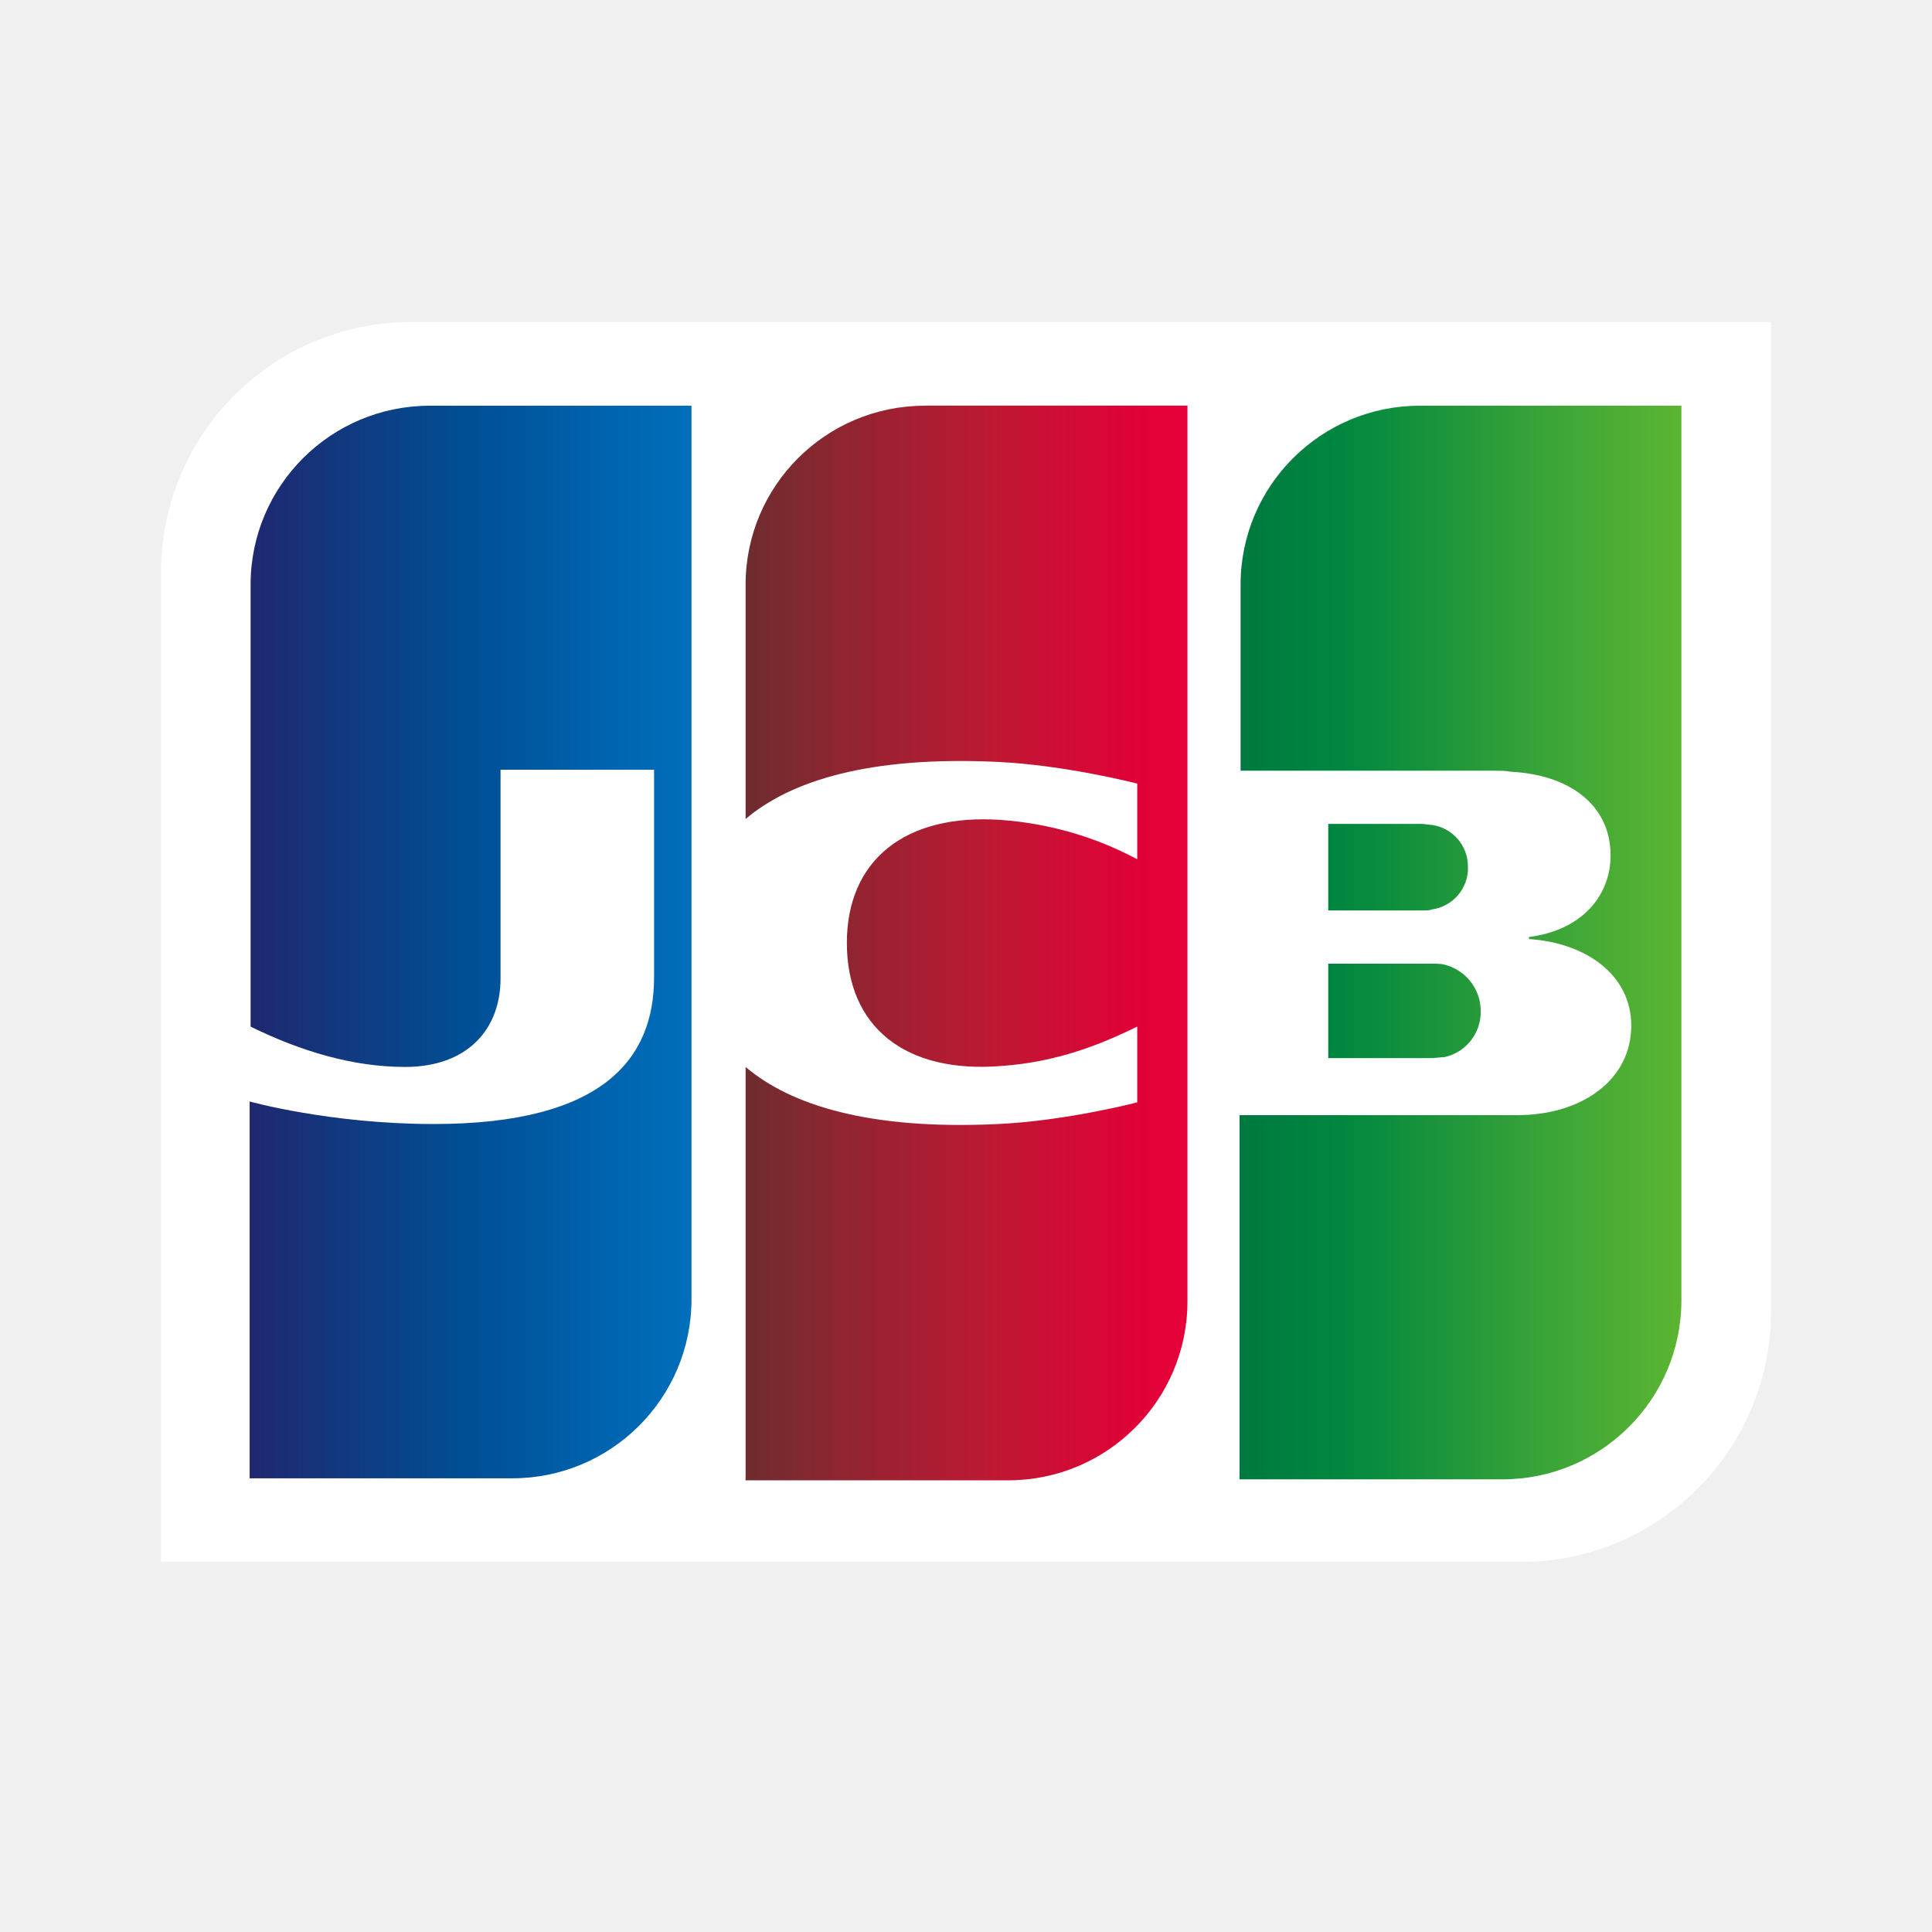
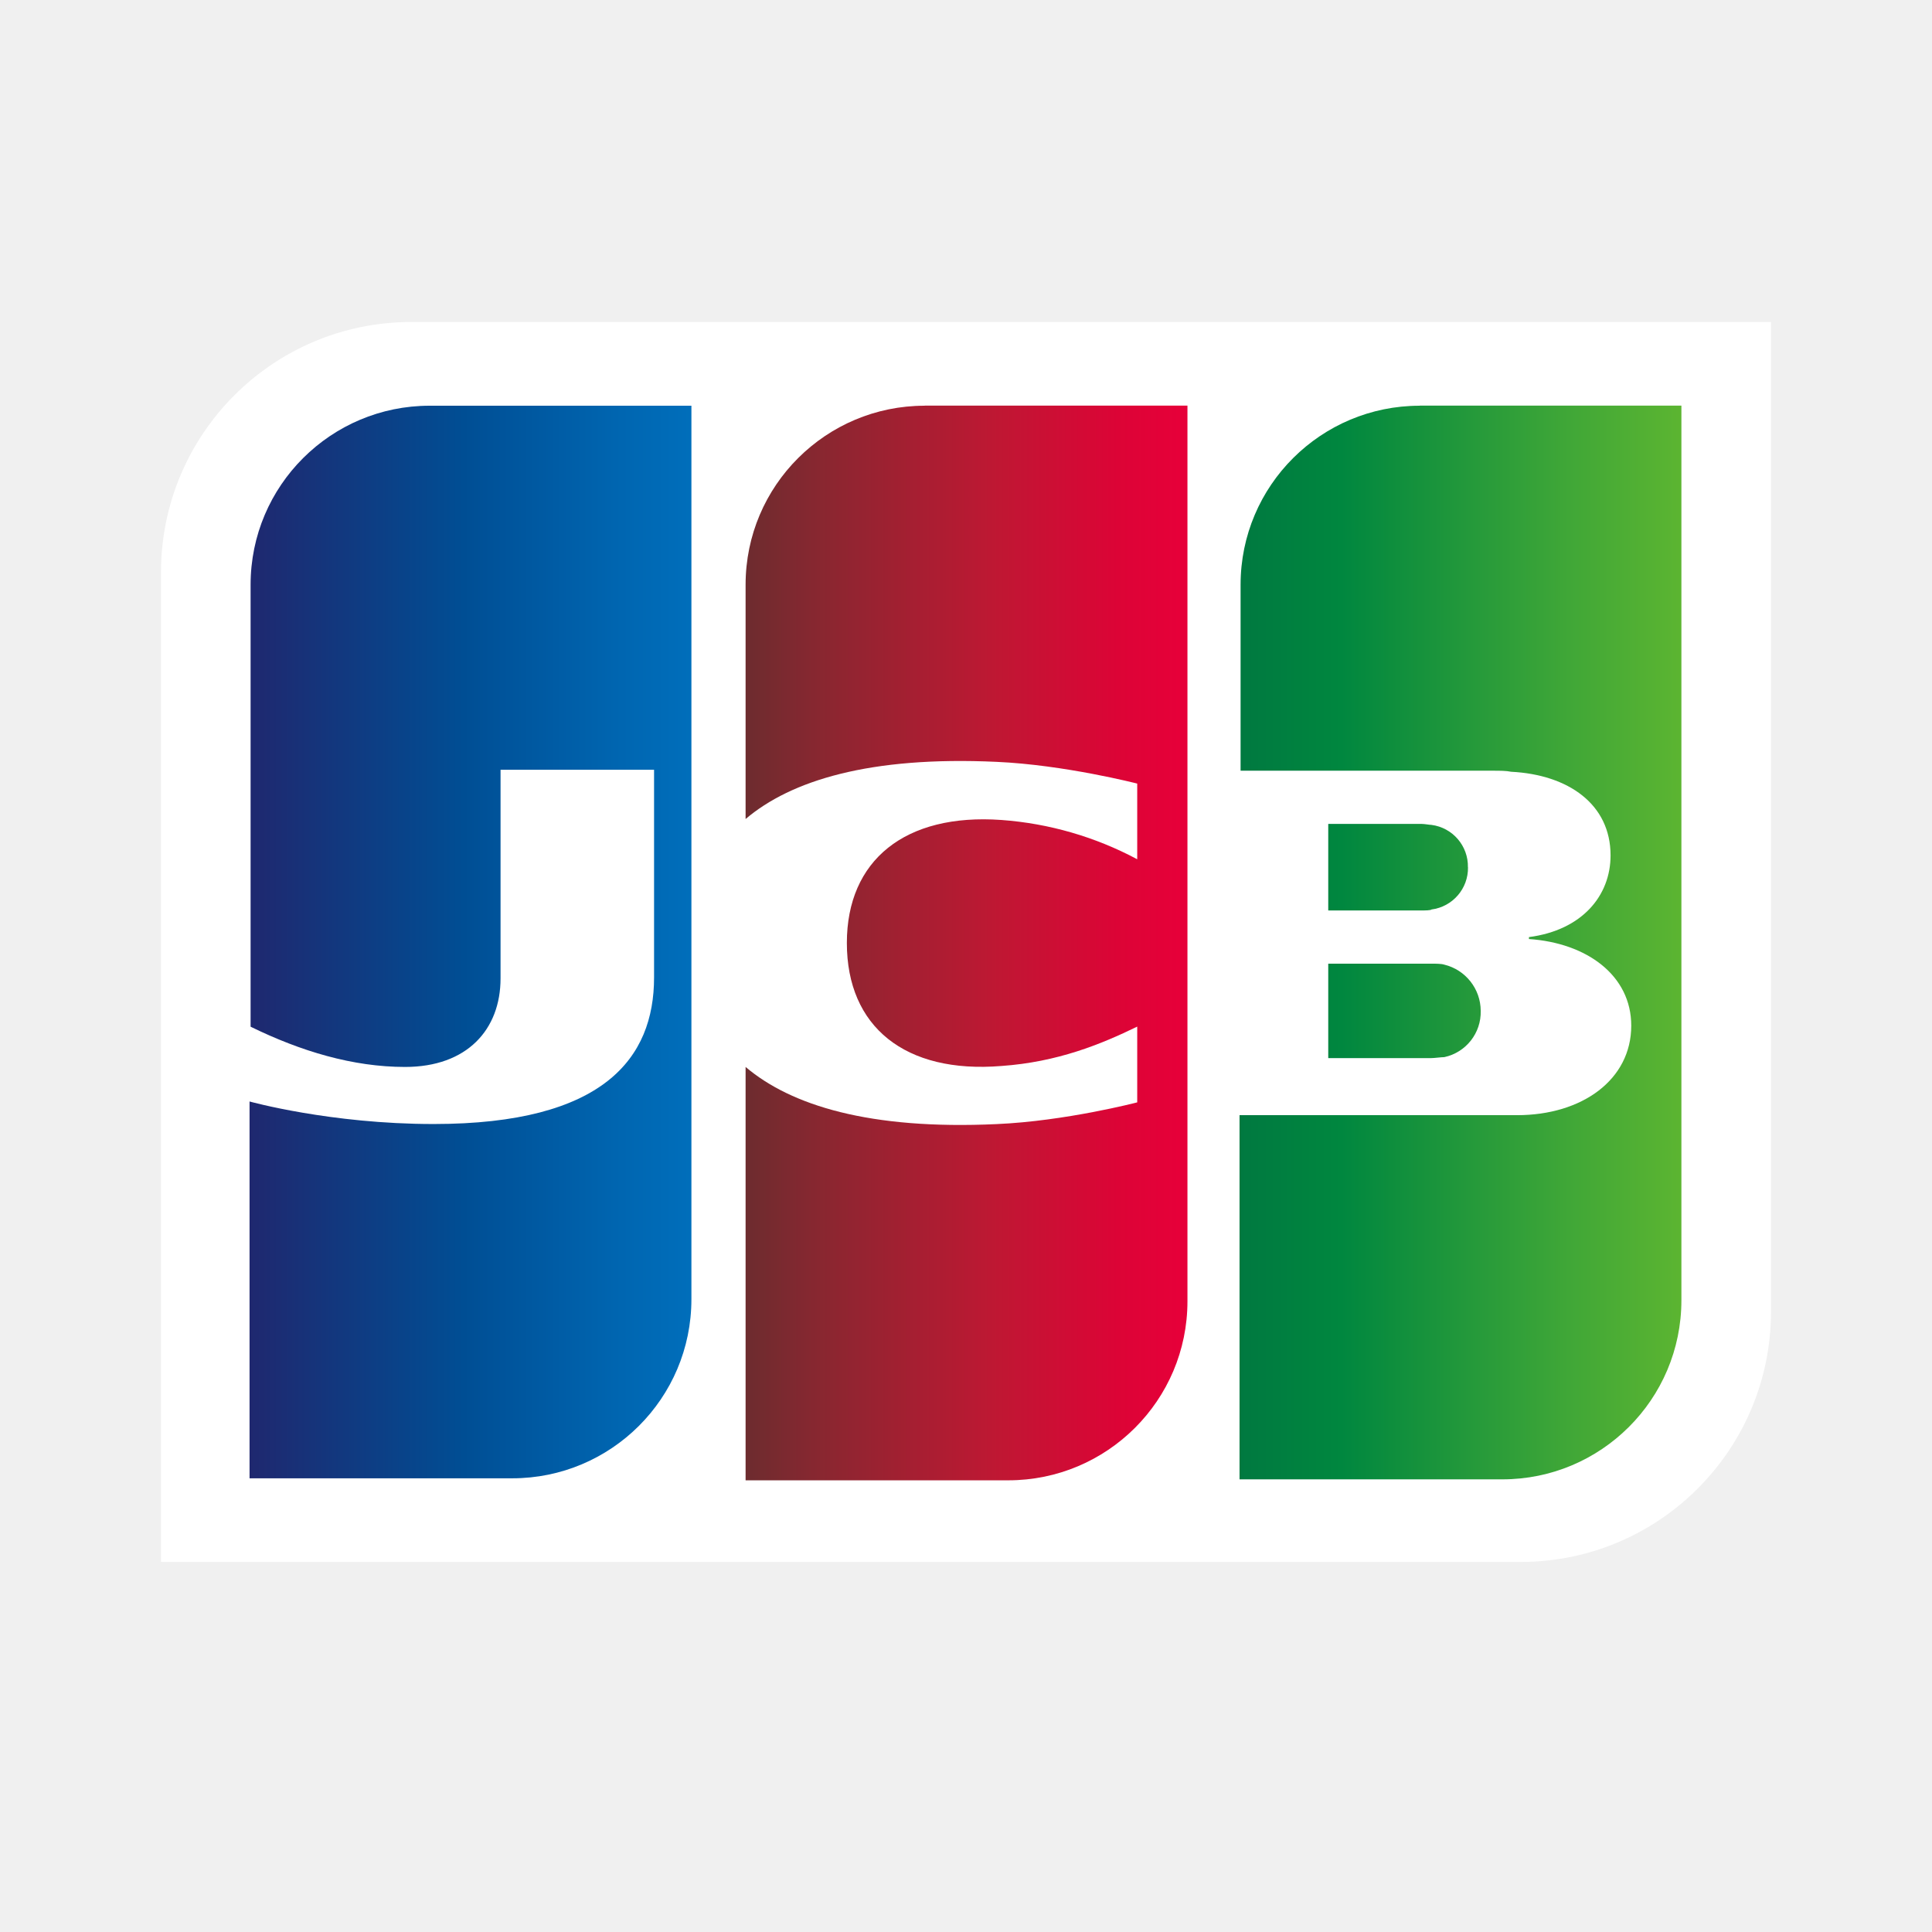
<svg xmlns="http://www.w3.org/2000/svg" width="24" height="24" viewBox="0 0 24 24" fill="none">
  <path d="M22 16.298a3.11 3.11 0 01-3.105 3.105H2V7.105A3.11 3.11 0 015.105 4H22v12.298z" fill="#fff" />
-   <path d="M16.499 13.144h1.284c.036 0 .122-.012.159-.012a.573.573 0 00.452-.575.593.593 0 00-.452-.574c-.037-.012-.11-.012-.16-.012H16.5v1.173z" fill="url(#jcb_large_svg__paint0_linear)" />
-   <path d="M17.636 5.04c-1.223 0-2.225.99-2.225 2.224v2.31h3.141c.074 0 .16 0 .22.013.71.036 1.235.403 1.235 1.039 0 .501-.354.929-1.014 1.014v.025c.72.049 1.271.452 1.271 1.076 0 .672-.611 1.112-1.418 1.112h-3.448v4.524h3.265c1.222 0 2.224-.99 2.224-2.226V5.04h-3.251z" fill="url(#jcb_large_svg__paint1_linear)" />
-   <path d="M18.235 10.773a.52.52 0 00-.452-.526c-.025 0-.086-.012-.123-.012H16.5v1.075h1.161c.037 0 .11 0 .123-.012a.52.52 0 00.452-.525z" fill="url(#jcb_large_svg__paint2_linear)" />
-   <path d="M5.338 5.04c-1.223 0-2.225.99-2.225 2.224v5.489c.623.306 1.271.501 1.92.501.77 0 1.185-.464 1.185-1.1V9.562h1.907v2.58c0 1.002-.623 1.821-2.738 1.821-1.284 0-2.286-.28-2.286-.28v4.681h3.264c1.222 0 2.225-.99 2.225-2.225V5.04H5.338z" fill="url(#jcb_large_svg__paint3_linear)" />
-   <path d="M11.487 5.04c-1.223 0-2.225.99-2.225 2.224v2.91c.562-.477 1.54-.783 3.117-.71.844.037 1.748.27 1.748.27v.94a4.231 4.231 0 00-1.687-.488c-1.198-.086-1.92.501-1.92 1.528 0 1.039.722 1.626 1.92 1.528.697-.049 1.235-.269 1.687-.489v.941s-.892.233-1.748.27c-1.577.073-2.555-.233-3.117-.71v5.135h3.264c1.222 0 2.225-.99 2.225-2.225V5.039h-3.264z" fill="url(#jcb_large_svg__paint4_linear)" />
+   <path d="M16.499 13.144h1.283c.037 0 .123-.012.16-.012a.573.573 0 00.452-.575.593.593 0 00-.453-.574c-.036-.012-.11-.012-.159-.012H16.5v1.173z" fill="url(#jcb_large_svg__paint0_linear)" />
+   <path d="M17.636 5.04c-1.223 0-2.225.99-2.225 2.224v2.31h3.141c.074 0 .16 0 .22.013.71.036 1.235.403 1.235 1.039 0 .501-.354.929-1.014 1.015v.024c.72.049 1.271.452 1.271 1.076 0 .672-.611 1.112-1.418 1.112h-3.448v4.524h3.265c1.222 0 2.224-.99 2.224-2.225V5.039h-3.251z" fill="url(#jcb_large_svg__paint1_linear)" />
+   <path d="M18.235 10.773a.52.52 0 00-.453-.526c-.024 0-.085-.012-.122-.012H16.5v1.075h1.161c.037 0 .11 0 .122-.012a.52.52 0 00.453-.525z" fill="url(#jcb_large_svg__paint2_linear)" />
+   <path d="M5.337 5.04c-1.222 0-2.224.99-2.224 2.224v5.49c.623.305 1.27.5 1.919.5.77 0 1.186-.464 1.186-1.1V9.562h1.907v2.58c0 1.002-.624 1.821-2.739 1.821-1.283 0-2.286-.28-2.286-.28v4.681h3.264c1.223 0 2.225-.99 2.225-2.225V5.04H5.337z" fill="url(#jcb_large_svg__paint3_linear)" />
+   <path d="M11.486 5.04c-1.222 0-2.224.99-2.224 2.224v2.91c.562-.477 1.54-.783 3.117-.71.843.037 1.748.27 1.748.27v.94a4.232 4.232 0 00-1.687-.488c-1.198-.086-1.92.501-1.92 1.528 0 1.04.722 1.626 1.92 1.528.697-.049 1.235-.269 1.687-.489v.941s-.892.233-1.748.27c-1.577.073-2.555-.233-3.117-.71v5.135h3.264c1.222 0 2.225-.99 2.225-2.225V5.039h-3.264z" fill="url(#jcb_large_svg__paint4_linear)" />
  <defs>
    <linearGradient id="jcb_large_svg__paint0_linear" x1="15.409" y1="12.559" x2="20.902" y2="12.559" gradientUnits="userSpaceOnUse">
      <stop stop-color="#007940" />
      <stop offset=".229" stop-color="#00873F" />
      <stop offset=".743" stop-color="#40A737" />
      <stop offset="1" stop-color="#5CB531" />
    </linearGradient>
-     <linearGradient id="jcb_large_svg__paint1_linear" x1="15.409" y1="11.702" x2="20.902" y2="11.702" gradientUnits="userSpaceOnUse">
+     <linearGradient id="jcb_large_svg__paint1_linear" x1="15.409" y1="11.703" x2="20.902" y2="11.703" gradientUnits="userSpaceOnUse">
      <stop stop-color="#007940" />
      <stop offset=".229" stop-color="#00873F" />
      <stop offset=".743" stop-color="#40A737" />
      <stop offset="1" stop-color="#5CB531" />
    </linearGradient>
-     <linearGradient id="jcb_large_svg__paint2_linear" x1="15.409" y1="10.771" x2="20.903" y2="10.771" gradientUnits="userSpaceOnUse">
+     <linearGradient id="jcb_large_svg__paint2_linear" x1="15.409" y1="10.771" x2="20.902" y2="10.771" gradientUnits="userSpaceOnUse">
      <stop stop-color="#007940" />
      <stop offset=".229" stop-color="#00873F" />
      <stop offset=".743" stop-color="#40A737" />
      <stop offset="1" stop-color="#5CB531" />
    </linearGradient>
-     <linearGradient id="jcb_large_svg__paint3_linear" x1="3.11" y1="11.702" x2="8.689" y2="11.702" gradientUnits="userSpaceOnUse">
+     <linearGradient id="jcb_large_svg__paint3_linear" x1="3.11" y1="11.703" x2="8.689" y2="11.703" gradientUnits="userSpaceOnUse">
      <stop stop-color="#1F286F" />
      <stop offset=".475" stop-color="#004E94" />
      <stop offset=".826" stop-color="#0066B1" />
      <stop offset="1" stop-color="#006FBC" />
    </linearGradient>
-     <linearGradient id="jcb_large_svg__paint4_linear" x1="9.23" y1="11.702" x2="14.648" y2="11.702" gradientUnits="userSpaceOnUse">
+     <linearGradient id="jcb_large_svg__paint4_linear" x1="9.23" y1="11.703" x2="14.648" y2="11.703" gradientUnits="userSpaceOnUse">
      <stop stop-color="#6C2C2F" />
      <stop offset=".173" stop-color="#882730" />
      <stop offset=".573" stop-color="#BE1833" />
      <stop offset=".859" stop-color="#DC0436" />
      <stop offset="1" stop-color="#E60039" />
    </linearGradient>
  </defs>
</svg>
